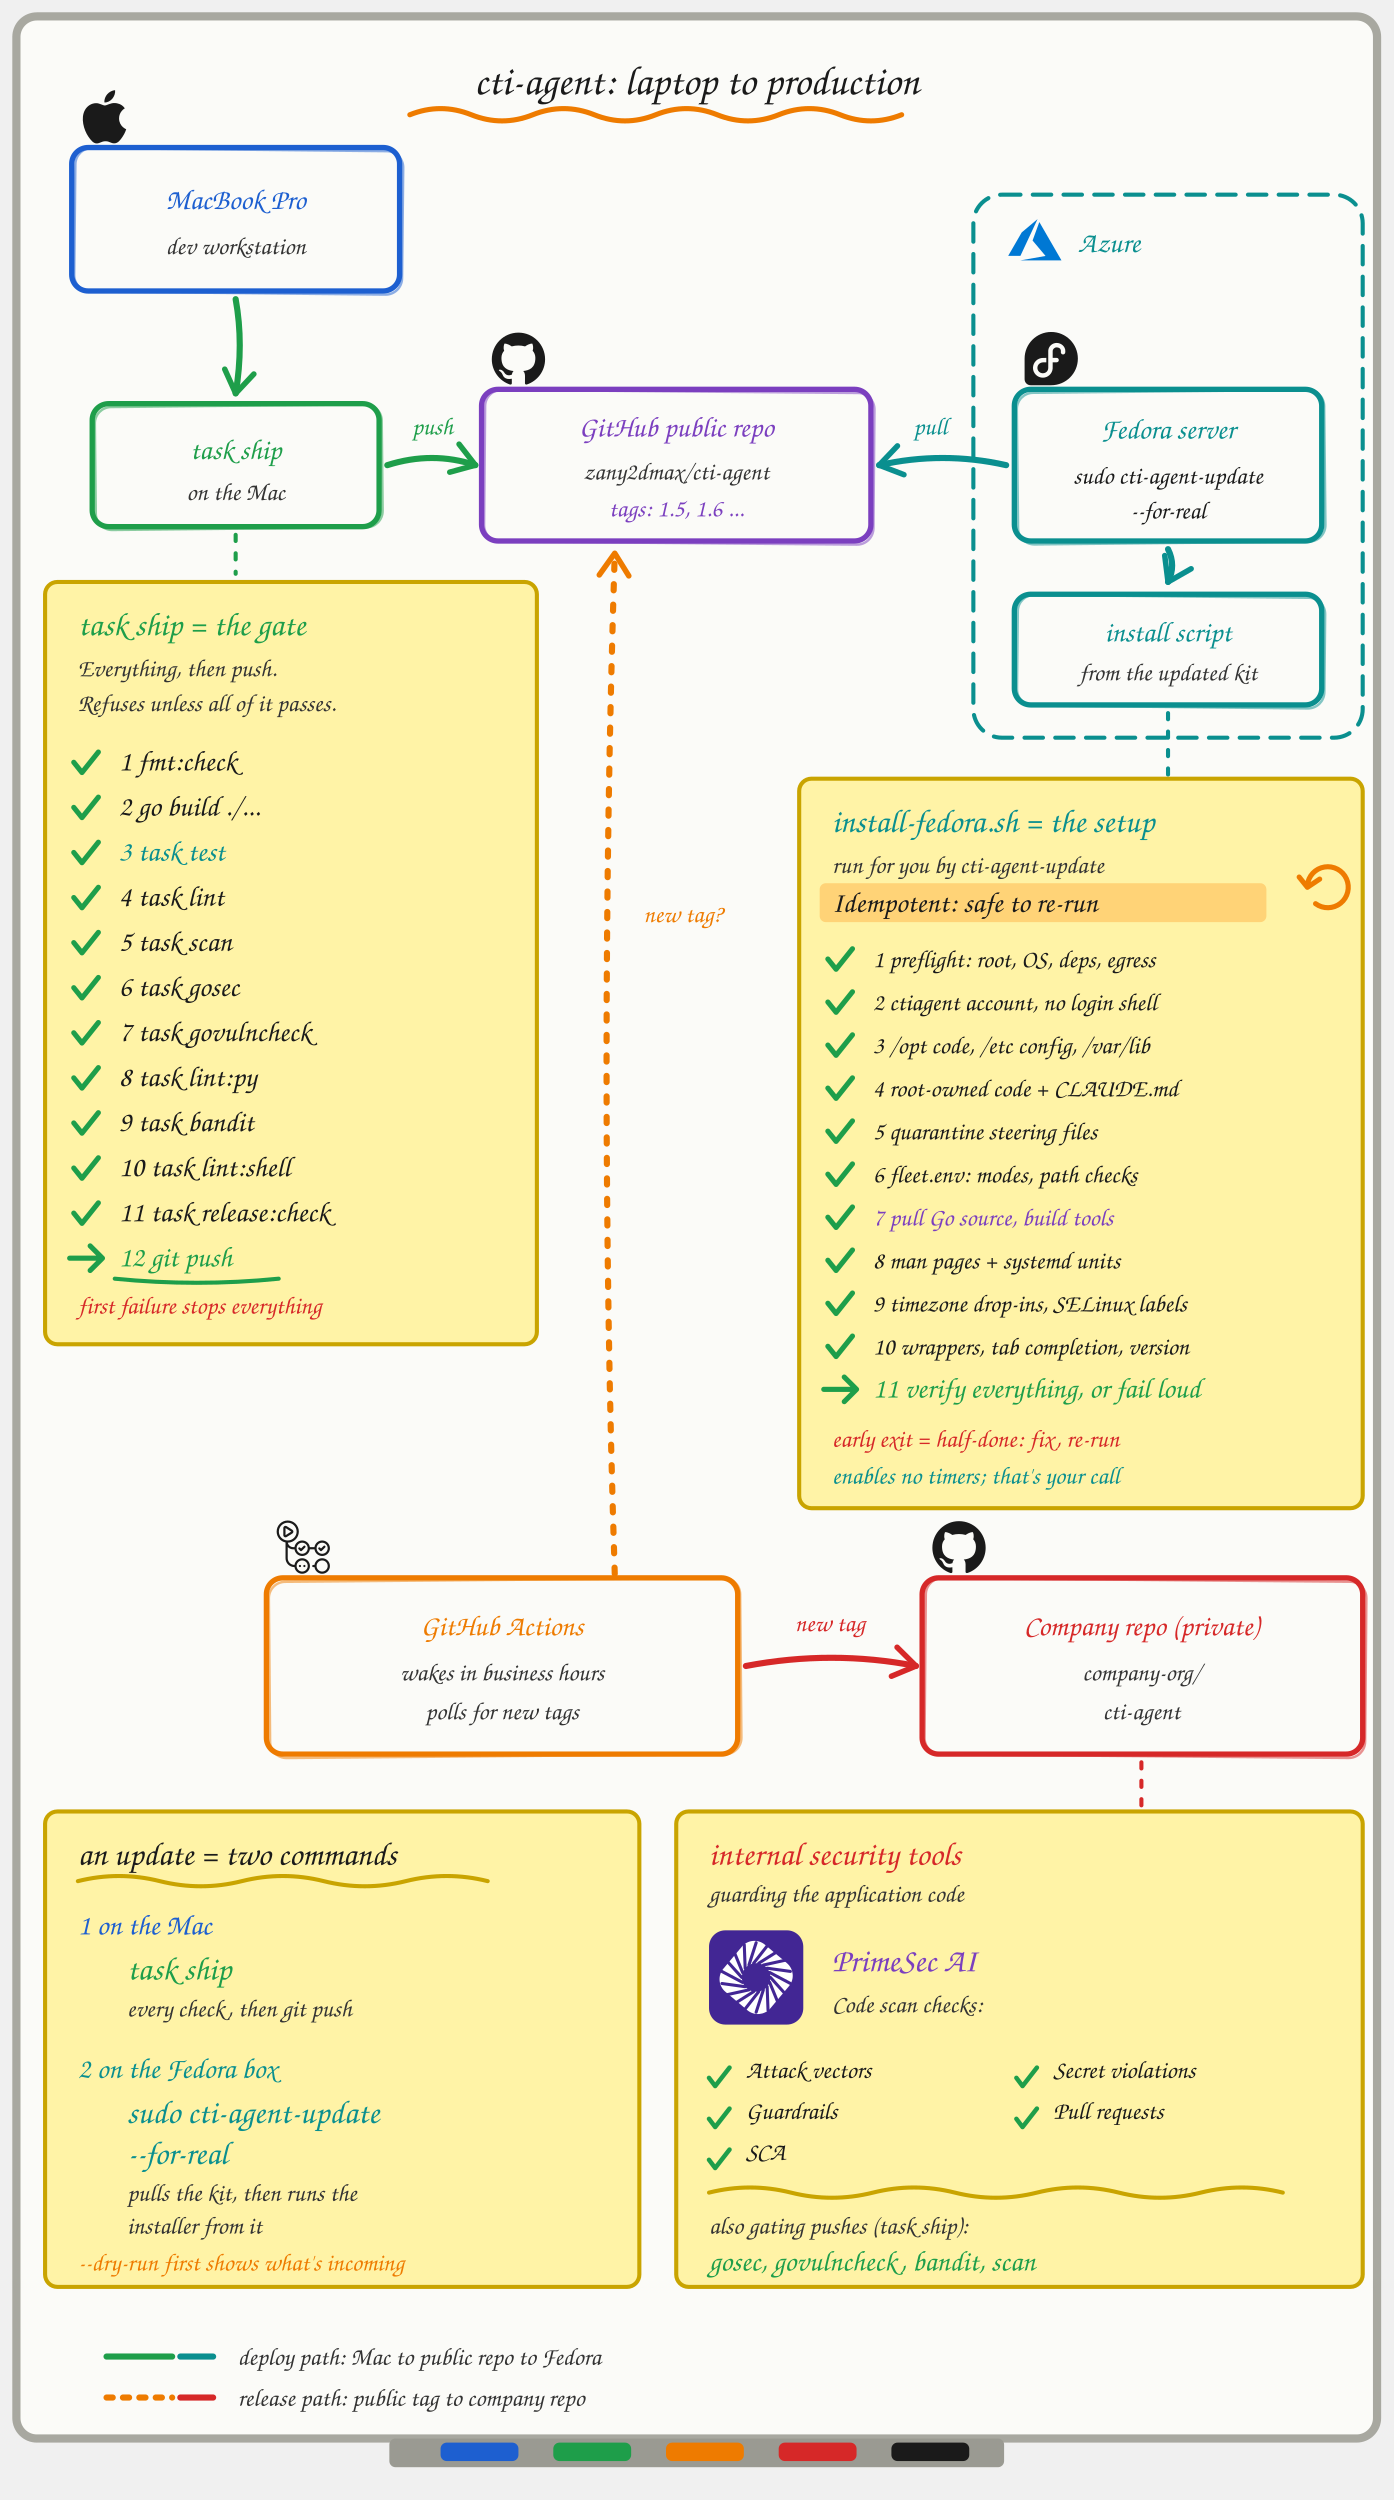
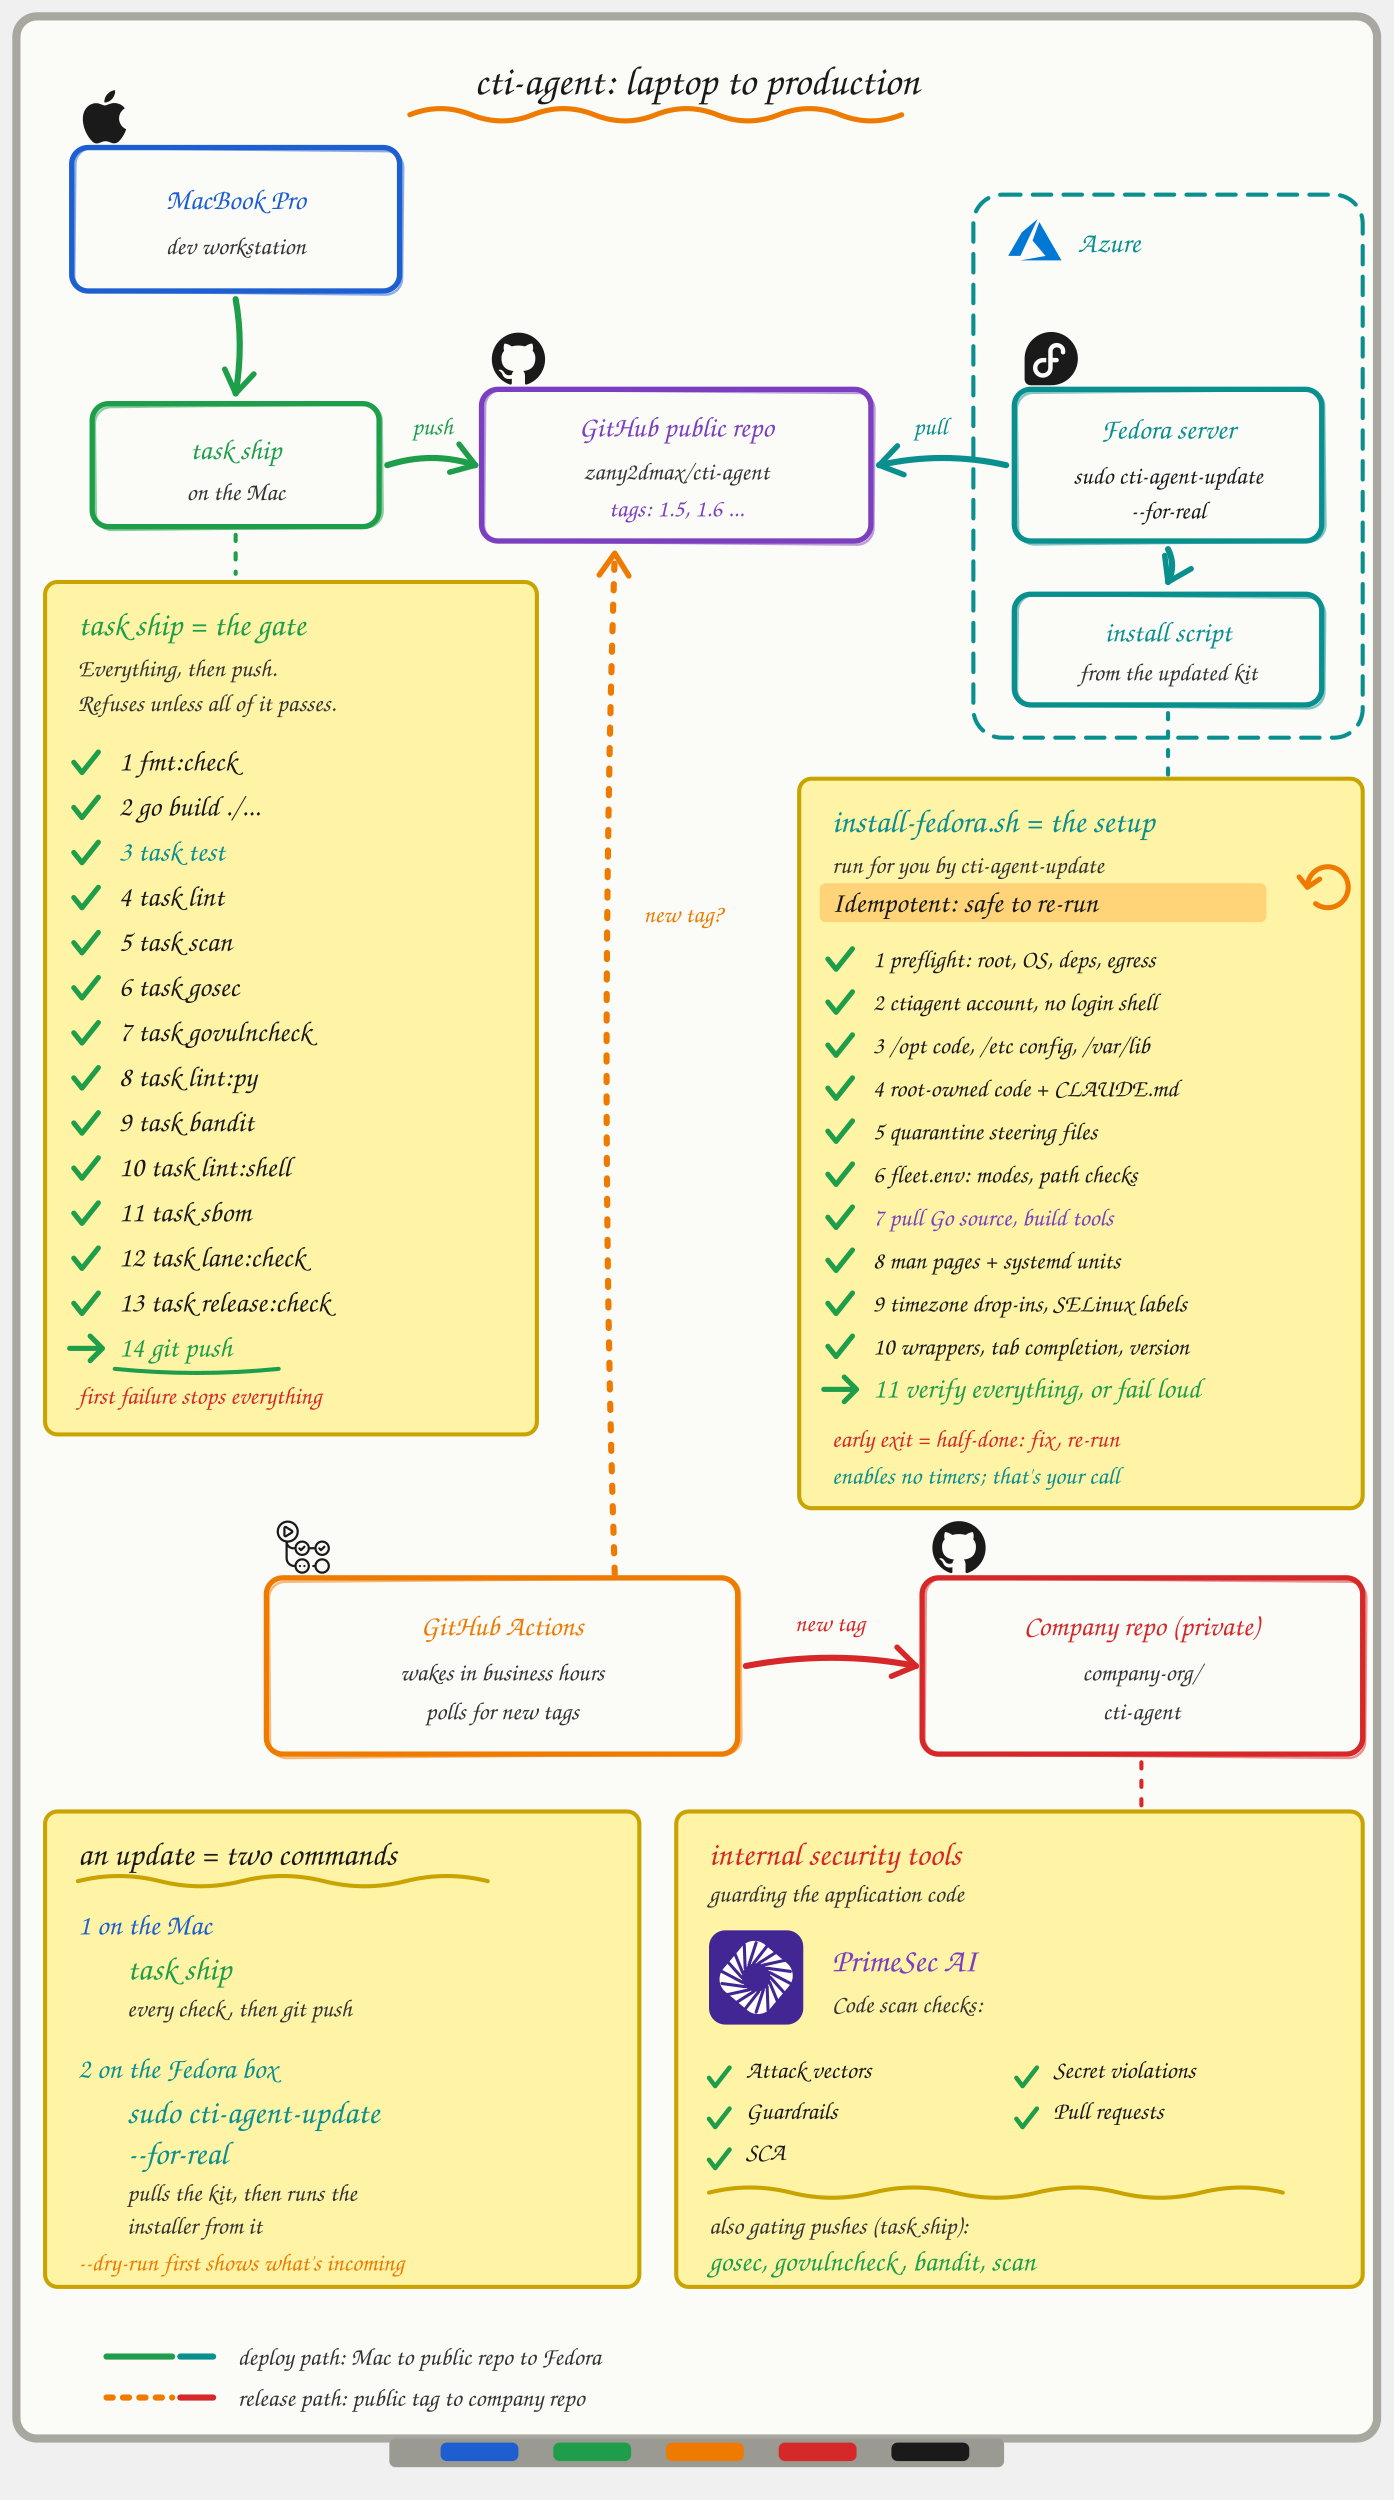
<svg xmlns="http://www.w3.org/2000/svg" width="680" height="1220" viewBox="0 0 680 1220" role="img" aria-labelledby="flow-title flow-desc">
  <style>
.hw{font-family:'Marker Felt','Segoe Print','Bradley Hand','Comic Sans MS','Chalkboard SE',cursive}
.t{font-size:14px}
.th{font-size:14px;font-weight:500}
.ts{font-size:12px}
</style>
  <defs>
    <marker id="ag" viewBox="0 0 10 10" refX="8" refY="5" markerWidth="6" markerHeight="6" orient="auto">
      <path d="M2 1L8 5L2 9" fill="none" stroke="#1E9E4A" stroke-width="1.5" stroke-linecap="round" stroke-linejoin="round" />
    </marker>
    <marker id="at" viewBox="0 0 10 10" refX="8" refY="5" markerWidth="6" markerHeight="6" orient="auto">
      <path d="M2 1L8 5L2 9" fill="none" stroke="#0A8F8F" stroke-width="1.5" stroke-linecap="round" stroke-linejoin="round" />
    </marker>
    <marker id="ao" viewBox="0 0 10 10" refX="8" refY="5" markerWidth="6" markerHeight="6" orient="auto">
      <path d="M2 1L8 5L2 9" fill="none" stroke="#EE7B00" stroke-width="1.5" stroke-linecap="round" stroke-linejoin="round" />
    </marker>
    <marker id="ar" viewBox="0 0 10 10" refX="8" refY="5" markerWidth="6" markerHeight="6" orient="auto">
      <path d="M2 1L8 5L2 9" fill="none" stroke="#D62828" stroke-width="1.5" stroke-linecap="round" stroke-linejoin="round" />
    </marker>
  </defs>
  <rect x="8" y="8" width="664" height="1182" rx="10" fill="#FBFBF8" stroke="#A8A8A0" stroke-width="4" />
  <rect x="190" y="1190" width="300" height="14" rx="3" fill="#9A9A92" />
  <rect x="215" y="1192" width="38" height="9" rx="3" fill="#1D5FD0" />
  <rect x="270" y="1192" width="38" height="9" rx="3" fill="#1E9E4A" />
  <rect x="325" y="1192" width="38" height="9" rx="3" fill="#EE7B00" />
  <rect x="380" y="1192" width="38" height="9" rx="3" fill="#D62828" />
  <rect x="435" y="1192" width="38" height="9" rx="3" fill="#1A1A1A" />
  <text class="th hw" x="340" y="46" text-anchor="middle" style="fill:#1A1A1A;font-size:20px">cti-agent: laptop to production</text>
  <path d="M200 56 q15 -6 30 0 t30 0 t30 0 t30 0 t30 0 t30 0 t30 0 t30 0" fill="none" stroke="#EE7B00" stroke-width="2.5" stroke-linecap="round" />
  <g transform="translate(38,44) scale(1.0833)" fill="#1A1A1A">
    <path d="M12.152 6.896c-.948 0-2.415-1.078-3.96-1.04-2.04.027-3.91 1.183-4.961 3.014-2.117 3.675-.546 9.103 1.519 12.09 1.013 1.454 2.208 3.09 3.792 3.039 1.52-.065 2.09-.987 3.935-.987 1.831 0 2.35.987 3.96.948 1.637-.026 2.676-1.48 3.676-2.948 1.156-1.688 1.636-3.325 1.662-3.415-.039-.013-3.182-1.221-3.22-4.857-.026-3.04 2.48-4.494 2.597-4.559-1.429-2.09-3.623-2.324-4.39-2.376-2-.156-3.675 1.09-4.61 1.09zM15.53 3.83c.843-1.012 1.4-2.427 1.245-3.83-1.207.052-2.662.805-3.532 1.818-.78.896-1.454 2.338-1.273 3.714 1.338.104 2.715-.688 3.559-1.701" />
  </g>
  <rect x="35" y="72" width="160" height="70" rx="8" fill="none" stroke="#1D5FD0" stroke-width="2.6" />
  <rect x="36.5" y="73" width="160" height="70" rx="8" fill="none" stroke="#1D5FD0" stroke-width="1.2" opacity="0.5" transform="rotate(0.6 115 107)" />
  <text class="th hw" x="115" y="102" text-anchor="middle" style="fill:#1D5FD0">MacBook Pro</text>
  <text class="ts hw" x="115" y="124" text-anchor="middle" style="fill:#333">dev workstation</text>
  <path d="M115 146 Q119 168 115 192" fill="none" stroke="#1E9E4A" stroke-width="3" stroke-linecap="round" marker-end="url(#ag)" />
  <rect x="45" y="197" width="140" height="60" rx="8" fill="none" stroke="#1E9E4A" stroke-width="2.6" />
  <rect x="46.5" y="198" width="140" height="60" rx="8" fill="none" stroke="#1E9E4A" stroke-width="1.2" opacity="0.5" transform="rotate(-0.6 115 227)" />
  <text class="th hw" x="115" y="224" text-anchor="middle" style="fill:#1E9E4A">task ship</text>
  <text class="ts hw" x="115" y="244" text-anchor="middle" style="fill:#333">on the Mac</text>
  <path d="M115 261 L115 280" fill="none" stroke="#1E9E4A" stroke-width="2" stroke-linecap="round" stroke-dasharray="3 6" />
-   <rect x="22" y="284" width="240" height="372" rx="6" fill="#FFF3A6" stroke="#C9A400" stroke-width="2" />
+   <rect x="22" y="284" width="240" height="416" rx="6" fill="#FFF3A6" stroke="#C9A400" stroke-width="2" />
  <text class="th hw" x="38" y="310" style="fill:#1E9E4A;font-size:16px">task ship = the gate</text>
  <text class="ts hw" x="38" y="330" style="fill:#333">Everything, then push.</text>
  <text class="ts hw" x="38" y="347" style="fill:#333">Refuses unless all of it passes.</text>
  <path d="M36 372 l4 5 l8 -10" fill="none" stroke="#1E9E4A" stroke-width="2.5" stroke-linecap="round" stroke-linejoin="round" />
  <text class="t hw" x="58" y="376" style="fill:#1A1A1A">1  fmt:check</text>
  <path d="M36 394 l4 5 l8 -10" fill="none" stroke="#1E9E4A" stroke-width="2.5" stroke-linecap="round" stroke-linejoin="round" />
  <text class="t hw" x="58" y="398" style="fill:#1A1A1A">2  go build ./...</text>
  <path d="M36 416 l4 5 l8 -10" fill="none" stroke="#1E9E4A" stroke-width="2.5" stroke-linecap="round" stroke-linejoin="round" />
  <text class="t hw" x="58" y="420" style="fill:#0A8F8F">3  task test</text>
  <path d="M36 438 l4 5 l8 -10" fill="none" stroke="#1E9E4A" stroke-width="2.5" stroke-linecap="round" stroke-linejoin="round" />
  <text class="t hw" x="58" y="442" style="fill:#1A1A1A">4  task lint</text>
  <path d="M36 460 l4 5 l8 -10" fill="none" stroke="#1E9E4A" stroke-width="2.5" stroke-linecap="round" stroke-linejoin="round" />
  <text class="t hw" x="58" y="464" style="fill:#1A1A1A">5  task scan</text>
  <path d="M36 482 l4 5 l8 -10" fill="none" stroke="#1E9E4A" stroke-width="2.5" stroke-linecap="round" stroke-linejoin="round" />
  <text class="t hw" x="58" y="486" style="fill:#1A1A1A">6  task gosec</text>
  <path d="M36 504 l4 5 l8 -10" fill="none" stroke="#1E9E4A" stroke-width="2.5" stroke-linecap="round" stroke-linejoin="round" />
  <text class="t hw" x="58" y="508" style="fill:#1A1A1A">7  task govulncheck</text>
  <path d="M36 526 l4 5 l8 -10" fill="none" stroke="#1E9E4A" stroke-width="2.5" stroke-linecap="round" stroke-linejoin="round" />
  <text class="t hw" x="58" y="530" style="fill:#1A1A1A">8  task lint:py</text>
  <path d="M36 548 l4 5 l8 -10" fill="none" stroke="#1E9E4A" stroke-width="2.5" stroke-linecap="round" stroke-linejoin="round" />
  <text class="t hw" x="58" y="552" style="fill:#1A1A1A">9  task bandit</text>
  <path d="M36 570 l4 5 l8 -10" fill="none" stroke="#1E9E4A" stroke-width="2.5" stroke-linecap="round" stroke-linejoin="round" />
  <text class="t hw" x="58" y="574" style="fill:#1A1A1A">10 task lint:shell</text>
  <path d="M36 592 l4 5 l8 -10" fill="none" stroke="#1E9E4A" stroke-width="2.5" stroke-linecap="round" stroke-linejoin="round" />
-   <text class="t hw" x="58" y="596" style="fill:#1A1A1A">11 task release:check</text>
-   <path d="M34 614 L50 614 M44 608 L50 614 L44 620" fill="none" stroke="#1E9E4A" stroke-width="2.5" stroke-linecap="round" stroke-linejoin="round" />
-   <text class="th hw" x="58" y="618" style="fill:#1E9E4A">12 git push</text>
-   <path d="M56 624 q40 4 80 0" fill="none" stroke="#1E9E4A" stroke-width="2" stroke-linecap="round" />
-   <text class="ts hw" x="38" y="641" style="fill:#D62828">first failure stops everything</text>
+   <text class="t hw" x="58" y="596" style="fill:#1A1A1A">11 task sbom</text>
+   <path d="M36 614 l4 5 l8 -10" fill="none" stroke="#1E9E4A" stroke-width="2.5" stroke-linecap="round" stroke-linejoin="round" />
+   <text class="t hw" x="58" y="618" style="fill:#1A1A1A">12 task lane:check</text>
+   <path d="M36 636 l4 5 l8 -10" fill="none" stroke="#1E9E4A" stroke-width="2.5" stroke-linecap="round" stroke-linejoin="round" />
+   <text class="t hw" x="58" y="640" style="fill:#1A1A1A">13 task release:check</text>
+   <path d="M34 658 L50 658 M44 652 L50 658 L44 664" fill="none" stroke="#1E9E4A" stroke-width="2.5" stroke-linecap="round" stroke-linejoin="round" />
+   <text class="th hw" x="58" y="662" style="fill:#1E9E4A">14 git push</text>
+   <path d="M56 668 q40 4 80 0" fill="none" stroke="#1E9E4A" stroke-width="2" stroke-linecap="round" />
+   <text class="ts hw" x="38" y="685" style="fill:#D62828">first failure stops everything</text>
  <path d="M189 227 Q211 220 232 227" fill="none" stroke="#1E9E4A" stroke-width="3" stroke-linecap="round" marker-end="url(#ag)" />
  <text class="ts hw" x="211" y="212" text-anchor="middle" style="fill:#1E9E4A">push</text>
  <g transform="translate(240,162) scale(1.0833)" fill="#1A1A1A">
    <path d="M12 .297c-6.63 0-12 5.373-12 12 0 5.303 3.438 9.8 8.205 11.385.6.113.82-.258.82-.577 0-.285-.01-1.04-.015-2.04-3.338.724-4.042-1.61-4.042-1.61C4.422 18.07 3.633 17.7 3.633 17.7c-1.087-.744.084-.729.084-.729 1.205.084 1.838 1.236 1.838 1.236 1.07 1.835 2.809 1.305 3.495.998.108-.776.417-1.305.76-1.605-2.665-.3-5.466-1.332-5.466-5.93 0-1.31.465-2.38 1.235-3.22-.135-.303-.54-1.523.105-3.176 0 0 1.005-.322 3.3 1.23.96-.267 1.98-.399 3-.405 1.02.006 2.04.138 3 .405 2.28-1.552 3.285-1.23 3.285-1.23.645 1.653.24 2.873.12 3.176.765.84 1.23 1.91 1.23 3.22 0 4.61-2.805 5.625-5.475 5.92.42.36.81 1.096.81 2.22 0 1.606-.015 2.896-.015 3.286 0 .315.21.69.825.57C20.565 22.092 24 17.592 24 12.297c0-6.627-5.373-12-12-12" />
  </g>
  <rect x="235" y="190" width="190" height="74" rx="8" fill="none" stroke="#7B3FBF" stroke-width="2.6" />
  <rect x="236.5" y="191" width="190" height="74" rx="8" fill="none" stroke="#7B3FBF" stroke-width="1.2" opacity="0.5" transform="rotate(0.5 330 227)" />
  <text class="th hw" x="330" y="213" text-anchor="middle" style="fill:#7B3FBF">GitHub public repo</text>
  <text class="ts hw" x="330" y="234" text-anchor="middle" style="fill:#333">zany2dmax/cti-agent</text>
  <text class="ts hw" x="330" y="252" text-anchor="middle" style="fill:#7B3FBF">tags: 1.5, 1.6 ...</text>
  <path d="M491 227 Q460 220 429 227" fill="none" stroke="#0A8F8F" stroke-width="3" stroke-linecap="round" marker-end="url(#at)" />
  <text class="ts hw" x="454" y="212" text-anchor="middle" style="fill:#0A8F8F">pull</text>
  <rect x="475" y="95" width="190" height="265" rx="14" fill="none" stroke="#0A8F8F" stroke-width="2" stroke-dasharray="9 6" stroke-linecap="round" />
  <path transform="translate(492,104) scale(1.083)" d="M5.483 21.3H24L14.025 4.013l-3.038 8.347 5.836 6.938L5.483 21.3zM13.23 2.7L6.105 8.677 0 19.253h5.505v.014L13.23 2.7z" fill="#0078D4" />
  <text class="th hw" x="526" y="123" style="fill:#0A8F8F">Azure</text>
  <g transform="translate(500,162) scale(1.0833)" fill="#1A1A1A">
    <path d="M12.001 0C5.376 0 .008 5.369.004 11.992H.002v9.287h.002A2.726 2.726 0 0 0 2.73 24h9.275c6.626-.004 11.993-5.372 11.993-11.997C23.998 5.375 18.628 0 12 0zm2.431 4.94c2.015 0 3.917 1.543 3.917 3.671 0 .197.001.395-.03.619a1 1 0 0 1-1.137.893 1 1 0 0 1-.842-1.175 3 3 0 0 0 .013-.337c0-1.207-.987-1.672-1.92-1.672-.934 0-1.775.784-1.777 1.672.016 1.027 0 2.046 0 3.07l1.732-.012c1.352-.028 1.368 2.009.016 1.998l-1.748.013c-.004.826.006.677.002 1.093 0 0 .015 1.01-.016 1.776-.209 2.25-2.124 4.046-4.424 4.046-2.438 0-4.448-1.993-4.448-4.437.073-2.515 2.078-4.492 4.603-4.469l1.409-.01v1.996l-1.409.013h-.007c-1.388.04-2.577.984-2.6 2.47a2.44 2.44 0 0 0 2.452 2.439c1.356 0 2.441-.987 2.441-2.437l-.001-7.557c0-.14.005-.252.02-.407.23-1.848 1.883-3.256 3.754-3.256" />
  </g>
  <rect x="495" y="190" width="150" height="74" rx="8" fill="none" stroke="#0A8F8F" stroke-width="2.6" />
  <rect x="496.5" y="191" width="150" height="74" rx="8" fill="none" stroke="#0A8F8F" stroke-width="1.2" opacity="0.5" transform="rotate(-0.6 570 227)" />
  <text class="th hw" x="570" y="214" text-anchor="middle" style="fill:#0A8F8F">Fedora server</text>
  <text class="ts hw" x="570" y="236" text-anchor="middle" style="fill:#1A1A1A">sudo cti-agent-update</text>
  <text class="ts hw" x="570" y="253" text-anchor="middle" style="fill:#1A1A1A">--for-real</text>
  <path d="M570 268 Q574 276 570 284" fill="none" stroke="#0A8F8F" stroke-width="3" stroke-linecap="round" marker-end="url(#at)" />
  <rect x="495" y="290" width="150" height="54" rx="8" fill="none" stroke="#0A8F8F" stroke-width="2.6" />
  <rect x="496.5" y="291" width="150" height="54" rx="8" fill="none" stroke="#0A8F8F" stroke-width="1.2" opacity="0.5" transform="rotate(0.6 570 317)" />
  <text class="th hw" x="570" y="313" text-anchor="middle" style="fill:#0A8F8F">install script</text>
  <text class="ts hw" x="570" y="332" text-anchor="middle" style="fill:#333">from the updated kit</text>
  <path d="M570 348 L570 378" fill="none" stroke="#0A8F8F" stroke-width="2" stroke-linecap="round" stroke-dasharray="3 6" />
  <rect x="390" y="380" width="275" height="356" rx="6" fill="#FFF3A6" stroke="#C9A400" stroke-width="2" />
  <text class="th hw" x="406" y="406" style="fill:#0A8F8F;font-size:16px">install-fedora.sh = the setup</text>
  <text class="ts hw" x="406" y="426" style="fill:#333">run for you by cti-agent-update</text>
  <rect x="400" y="431" width="218" height="19" rx="3" fill="#FFB347" opacity="0.5" />
  <text class="th hw" x="406" y="445" style="fill:#1A1A1A">Idempotent: safe to re-run</text>
  <path d="M642 441 a10 10 0 1 0 -4 -9 M634 428 l4 5 l6 -4" fill="none" stroke="#EE7B00" stroke-width="2.5" stroke-linecap="round" stroke-linejoin="round" />
  <path d="M404 468 l4 5 l8 -10" fill="none" stroke="#1E9E4A" stroke-width="2.5" stroke-linecap="round" stroke-linejoin="round" />
  <text class="ts hw" x="426" y="472" style="fill:#1A1A1A">1  preflight: root, OS, deps, egress</text>
  <path d="M404 489 l4 5 l8 -10" fill="none" stroke="#1E9E4A" stroke-width="2.5" stroke-linecap="round" stroke-linejoin="round" />
  <text class="ts hw" x="426" y="493" style="fill:#1A1A1A">2  ctiagent account, no login shell</text>
  <path d="M404 510 l4 5 l8 -10" fill="none" stroke="#1E9E4A" stroke-width="2.5" stroke-linecap="round" stroke-linejoin="round" />
  <text class="ts hw" x="426" y="514" style="fill:#1A1A1A">3  /opt code, /etc config, /var/lib</text>
  <path d="M404 531 l4 5 l8 -10" fill="none" stroke="#1E9E4A" stroke-width="2.5" stroke-linecap="round" stroke-linejoin="round" />
  <text class="ts hw" x="426" y="535" style="fill:#1A1A1A">4  root-owned code + CLAUDE.md</text>
  <path d="M404 552 l4 5 l8 -10" fill="none" stroke="#1E9E4A" stroke-width="2.5" stroke-linecap="round" stroke-linejoin="round" />
  <text class="ts hw" x="426" y="556" style="fill:#1A1A1A">5  quarantine steering files</text>
  <path d="M404 573 l4 5 l8 -10" fill="none" stroke="#1E9E4A" stroke-width="2.5" stroke-linecap="round" stroke-linejoin="round" />
  <text class="ts hw" x="426" y="577" style="fill:#1A1A1A">6  fleet.env: modes, path checks</text>
  <path d="M404 594 l4 5 l8 -10" fill="none" stroke="#1E9E4A" stroke-width="2.5" stroke-linecap="round" stroke-linejoin="round" />
  <text class="ts hw" x="426" y="598" style="fill:#7B3FBF">7  pull Go source, build tools</text>
  <path d="M404 615 l4 5 l8 -10" fill="none" stroke="#1E9E4A" stroke-width="2.5" stroke-linecap="round" stroke-linejoin="round" />
  <text class="ts hw" x="426" y="619" style="fill:#1A1A1A">8  man pages + systemd units</text>
  <path d="M404 636 l4 5 l8 -10" fill="none" stroke="#1E9E4A" stroke-width="2.5" stroke-linecap="round" stroke-linejoin="round" />
  <text class="ts hw" x="426" y="640" style="fill:#1A1A1A">9  timezone drop-ins, SELinux labels</text>
  <path d="M404 657 l4 5 l8 -10" fill="none" stroke="#1E9E4A" stroke-width="2.5" stroke-linecap="round" stroke-linejoin="round" />
  <text class="ts hw" x="426" y="661" style="fill:#1A1A1A">10 wrappers, tab completion, version</text>
  <path d="M402 678 L418 678 M412 672 L418 678 L412 684" fill="none" stroke="#1E9E4A" stroke-width="2.5" stroke-linecap="round" stroke-linejoin="round" />
  <text class="th hw" x="426" y="682" style="fill:#1E9E4A">11 verify everything, or fail loud</text>
  <text class="ts hw" x="406" y="706" style="fill:#D62828">early exit = half-done: fix, re-run</text>
  <text class="ts hw" x="406" y="724" style="fill:#0A8F8F">enables no timers; that's your call</text>
  <path d="M300 768 Q292 520 300 270" fill="none" stroke="#EE7B00" stroke-width="3" stroke-linecap="round" stroke-dasharray="3 7" marker-end="url(#ao)" />
  <text class="ts hw" x="314" y="450" style="fill:#EE7B00">new tag?</text>
  <g transform="translate(135,742) scale(1.0833)" fill="#1A1A1A">
    <path d="M10.984 13.836a.5.5 0 0 1-.353-.146l-.745-.743a.5.5 0 1 1 .706-.708l.392.391 1.181-1.18a.5.5 0 0 1 .708.707l-1.535 1.533a.5.5 0 0 1-.354.146m9.353-.147 1.534-1.532a.5.5 0 0 0-.707-.707l-1.181 1.18-.392-.391a.5.5 0 1 0-.706.708l.746.743a.497.497 0 0 0 .706-.001M4.527 7.452l2.557-1.585A1 1 0 0 0 7.09 4.17L4.533 2.56A1 1 0 0 0 3 3.406v3.196a1.001 1.001 0 0 0 1.527.85m2.03-2.436L4 6.602V3.406zM24 12.5c0 1.93-1.57 3.5-3.5 3.5a3.5 3.5 0 0 1-3.46-3h-2.08a3.5 3.5 0 0 1-3.46 3 3.5 3.5 0 0 1-3.46-3h-.558c-.972 0-1.85-.399-2.482-1.042V17c0 1.654 1.346 3 3 3h.04c.244-1.693 1.7-3 3.46-3 1.93 0 3.5 1.57 3.5 3.5S13.43 24 11.5 24a3.5 3.5 0 0 1-3.46-3H8c-2.206 0-4-1.794-4-4V9.899A5.01 5.01 0 0 1 0 5c0-2.757 2.243-5 5-5s5 2.243 5 5a5.005 5.005 0 0 1-4.952 4.998A2.48 2.48 0 0 0 7.482 12h.558c.244-1.693 1.7-3 3.46-3a3.5 3.5 0 0 1 3.46 3h2.08a3.5 3.5 0 0 1 3.46-3c1.93 0 3.5 1.57 3.5 3.5m-15 8c0 1.378 1.122 2.5 2.5 2.5s2.5-1.122 2.5-2.5-1.122-2.5-2.5-2.5S9 19.122 9 20.5M5 9c2.206 0 4-1.794 4-4S7.206 1 5 1 1 2.794 1 5s1.794 4 4 4m9 3.5c0-1.378-1.122-2.5-2.5-2.5S9 11.122 9 12.5s1.122 2.5 2.5 2.5 2.5-1.122 2.5-2.5m9 0c0-1.378-1.122-2.5-2.5-2.5S18 11.122 18 12.5s1.122 2.5 2.5 2.5 2.5-1.122 2.5-2.5m-13 8a.5.5 0 1 0 1 0 .5.5 0 0 0-1 0m2 0a.5.5 0 1 0 1 0 .5.5 0 0 0-1 0m12 0c0 1.93-1.57 3.5-3.5 3.5a3.5 3.5 0 0 1-3.46-3.002q-.01.003-.021.005l-.506.017h-.017a.5.5 0 0 1-.016-.999l.506-.017c.018-.002.035.006.052.007A3.5 3.5 0 0 1 20.5 17c1.93 0 3.5 1.57 3.5 3.5m-1 0c0-1.378-1.122-2.5-2.5-2.5S18 19.122 18 20.5s1.122 2.5 2.5 2.5 2.5-1.122 2.5-2.5" />
  </g>
  <rect x="130" y="770" width="230" height="86" rx="8" fill="none" stroke="#EE7B00" stroke-width="2.6" />
  <rect x="131.5" y="771" width="230" height="86" rx="8" fill="none" stroke="#EE7B00" stroke-width="1.2" opacity="0.5" transform="rotate(-0.5 245 813)" />
  <text class="th hw" x="245" y="798" text-anchor="middle" style="fill:#EE7B00">GitHub Actions</text>
  <text class="ts hw" x="245" y="820" text-anchor="middle" style="fill:#333">wakes in business hours</text>
  <text class="ts hw" x="245" y="839" text-anchor="middle" style="fill:#333">polls for new tags</text>
  <path d="M364 813 Q406 805 447 813" fill="none" stroke="#D62828" stroke-width="3" stroke-linecap="round" marker-end="url(#ar)" />
  <text class="ts hw" x="405" y="796" text-anchor="middle" style="fill:#D62828">new tag</text>
  <g transform="translate(455,742) scale(1.0833)" fill="#1A1A1A">
    <path d="M12 .297c-6.63 0-12 5.373-12 12 0 5.303 3.438 9.8 8.205 11.385.6.113.82-.258.82-.577 0-.285-.01-1.04-.015-2.04-3.338.724-4.042-1.61-4.042-1.61C4.422 18.07 3.633 17.7 3.633 17.7c-1.087-.744.084-.729.084-.729 1.205.084 1.838 1.236 1.838 1.236 1.07 1.835 2.809 1.305 3.495.998.108-.776.417-1.305.76-1.605-2.665-.3-5.466-1.332-5.466-5.93 0-1.31.465-2.38 1.235-3.22-.135-.303-.54-1.523.105-3.176 0 0 1.005-.322 3.3 1.23.96-.267 1.98-.399 3-.405 1.02.006 2.04.138 3 .405 2.28-1.552 3.285-1.23 3.285-1.23.645 1.653.24 2.873.12 3.176.765.84 1.23 1.91 1.23 3.22 0 4.61-2.805 5.625-5.475 5.92.42.36.81 1.096.81 2.22 0 1.606-.015 2.896-.015 3.286 0 .315.21.69.825.57C20.565 22.092 24 17.592 24 12.297c0-6.627-5.373-12-12-12" />
  </g>
  <rect x="450" y="770" width="215" height="86" rx="8" fill="none" stroke="#D62828" stroke-width="2.6" />
  <rect x="451.5" y="771" width="215" height="86" rx="8" fill="none" stroke="#D62828" stroke-width="1.2" opacity="0.5" transform="rotate(0.5 557 813)" />
  <text class="th hw" x="557" y="798" text-anchor="middle" style="fill:#D62828">Company repo (private)</text>
  <text class="ts hw" x="557" y="820" text-anchor="middle" style="fill:#333">company-org/</text>
  <text class="ts hw" x="557" y="839" text-anchor="middle" style="fill:#333">cti-agent</text>
  <path d="M557 860 L557 882" fill="none" stroke="#D62828" stroke-width="2" stroke-linecap="round" stroke-dasharray="3 6" />
  <rect x="330" y="884" width="335" height="232" rx="6" fill="#FFF3A6" stroke="#C9A400" stroke-width="2" />
  <text class="th hw" x="346" y="910" style="fill:#D62828;font-size:16px">internal security tools</text>
  <text class="ts hw" x="346" y="928" style="fill:#333">guarding the application code</text>
  <g transform="translate(346,942)">
    <rect x="0" y="0" width="46" height="46" rx="8" fill="#422694" />
    <g transform="translate(23,23) rotate(40)">
      <rect x="-15" y="-15" width="30" height="30" rx="8" fill="#FFFFFF" />
      <circle cx="0" cy="0" r="7" fill="#422694" />
      <g stroke="#422694" stroke-width="1.5" stroke-linecap="round" fill="none">
        <path d="M7 0 L14.7 8.5 M6.6 2.4 L10.9 13 M5.4 4.5 L5.8 16 M3.5 6.1 L0 17 M1.2 6.9 L-5.8 16 M-1.2 6.9 L-10.9 13 M-3.5 6.1 L-14.7 8.5 M-5.4 4.5 L-16.7 2.9 M-6.6 2.4 L-16.7 -2.9 M-7 0 L-14.7 -8.5 M-6.6 -2.4 L-10.9 -13 M-5.4 -4.5 L-5.8 -16 M-3.5 -6.1 L0 -17 M-1.2 -6.9 L5.8 -16 M1.2 -6.9 L10.9 -13 M3.5 -6.1 L14.7 -8.5 M5.4 -4.5 L16.7 -2.9 M6.6 -2.4 L16.7 2.9" />
      </g>
    </g>
  </g>
  <text class="th hw" x="406" y="962" style="fill:#7B3FBF;font-size:16px">PrimeSec AI</text>
  <text class="ts hw" x="406" y="982" style="fill:#333">Code scan checks:</text>
  <path d="M346 1014 l3 4 l7 -9" fill="none" stroke="#1E9E4A" stroke-width="2.2" stroke-linecap="round" stroke-linejoin="round" />
  <text class="ts hw" x="364" y="1014" style="fill:#1A1A1A">Attack vectors</text>
  <path d="M346 1034 l3 4 l7 -9" fill="none" stroke="#1E9E4A" stroke-width="2.2" stroke-linecap="round" stroke-linejoin="round" />
  <text class="ts hw" x="364" y="1034" style="fill:#1A1A1A">Guardrails</text>
  <path d="M346 1054 l3 4 l7 -9" fill="none" stroke="#1E9E4A" stroke-width="2.2" stroke-linecap="round" stroke-linejoin="round" />
  <text class="ts hw" x="364" y="1054" style="fill:#1A1A1A">SCA</text>
  <path d="M496 1014 l3 4 l7 -9" fill="none" stroke="#1E9E4A" stroke-width="2.2" stroke-linecap="round" stroke-linejoin="round" />
  <text class="ts hw" x="514" y="1014" style="fill:#1A1A1A">Secret violations</text>
  <path d="M496 1034 l3 4 l7 -9" fill="none" stroke="#1E9E4A" stroke-width="2.2" stroke-linecap="round" stroke-linejoin="round" />
  <text class="ts hw" x="514" y="1034" style="fill:#1A1A1A">Pull requests</text>
  <path d="M346 1070 q20 -5 40 0 t40 0 t40 0 t40 0 t40 0 t40 0 t40 0" fill="none" stroke="#C9A400" stroke-width="2" stroke-linecap="round" />
  <text class="ts hw" x="346" y="1090" style="fill:#333">also gating pushes (task ship):</text>
  <text class="th hw" x="346" y="1108" style="fill:#1E9E4A">gosec, govulncheck, bandit, scan</text>
  <rect x="22" y="884" width="290" height="232" rx="6" fill="#FFF3A6" stroke="#C9A400" stroke-width="2" />
  <text class="th hw" x="38" y="910" style="fill:#1A1A1A;font-size:16px">an update = two commands</text>
  <path d="M38 918 q20 -5 40 0 t40 0 t40 0 t40 0 t40 0" fill="none" stroke="#C9A400" stroke-width="2" stroke-linecap="round" />
  <text class="th hw" x="38" y="944" style="fill:#1D5FD0">1  on the Mac</text>
  <text class="th hw" x="62" y="966" style="fill:#1E9E4A;font-size:16px">task ship</text>
  <text class="ts hw" x="62" y="984" style="fill:#333">every check, then git push</text>
  <text class="th hw" x="38" y="1014" style="fill:#0A8F8F">2  on the Fedora box</text>
  <text class="th hw" x="62" y="1036" style="fill:#0A8F8F;font-size:16px">sudo cti-agent-update</text>
  <text class="th hw" x="62" y="1056" style="fill:#0A8F8F;font-size:16px">--for-real</text>
  <text class="ts hw" x="62" y="1074" style="fill:#333">pulls the kit, then runs the</text>
  <text class="ts hw" x="62" y="1090" style="fill:#333">installer from it</text>
  <text class="ts hw" x="38" y="1108" style="fill:#EE7B00">--dry-run first shows what's incoming</text>
  <path d="M52 1150 L84 1150" stroke="#1E9E4A" stroke-width="3" stroke-linecap="round" />
  <path d="M88 1150 L104 1150" stroke="#0A8F8F" stroke-width="3" stroke-linecap="round" />
  <text class="ts hw" x="116" y="1154" style="fill:#333">deploy path: Mac to public repo to Fedora</text>
  <path d="M52 1170 L84 1170" stroke="#EE7B00" stroke-width="3" stroke-linecap="round" stroke-dasharray="3 5" />
  <path d="M88 1170 L104 1170" stroke="#D62828" stroke-width="3" stroke-linecap="round" />
  <text class="ts hw" x="116" y="1174" style="fill:#333">release path: public tag to company repo</text>
</svg>
